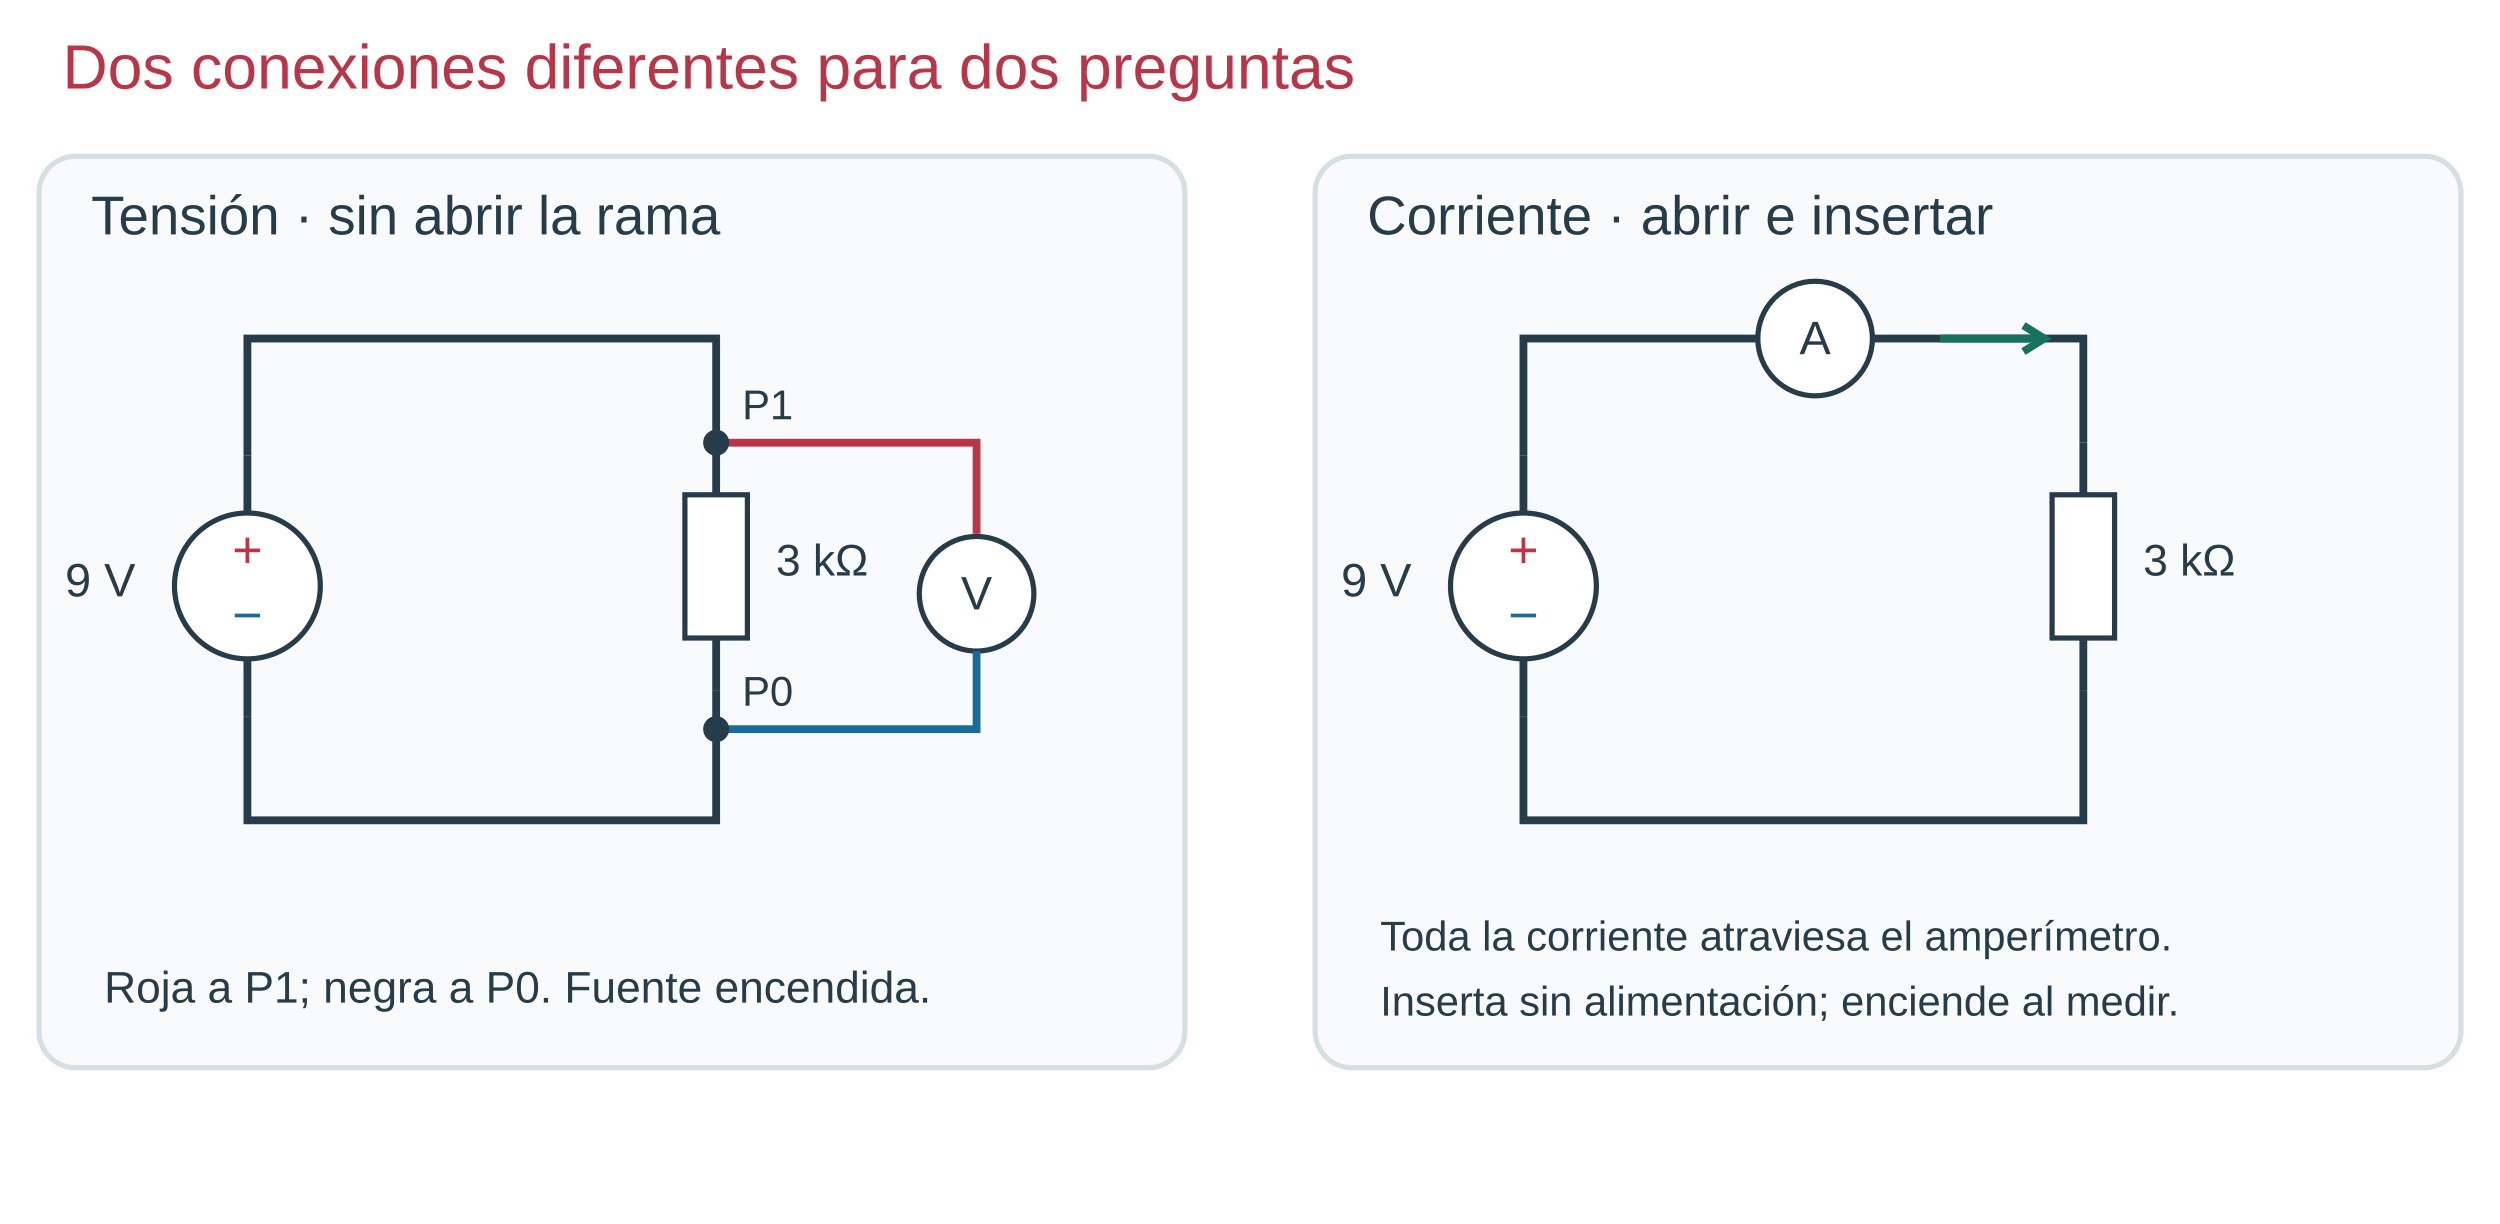
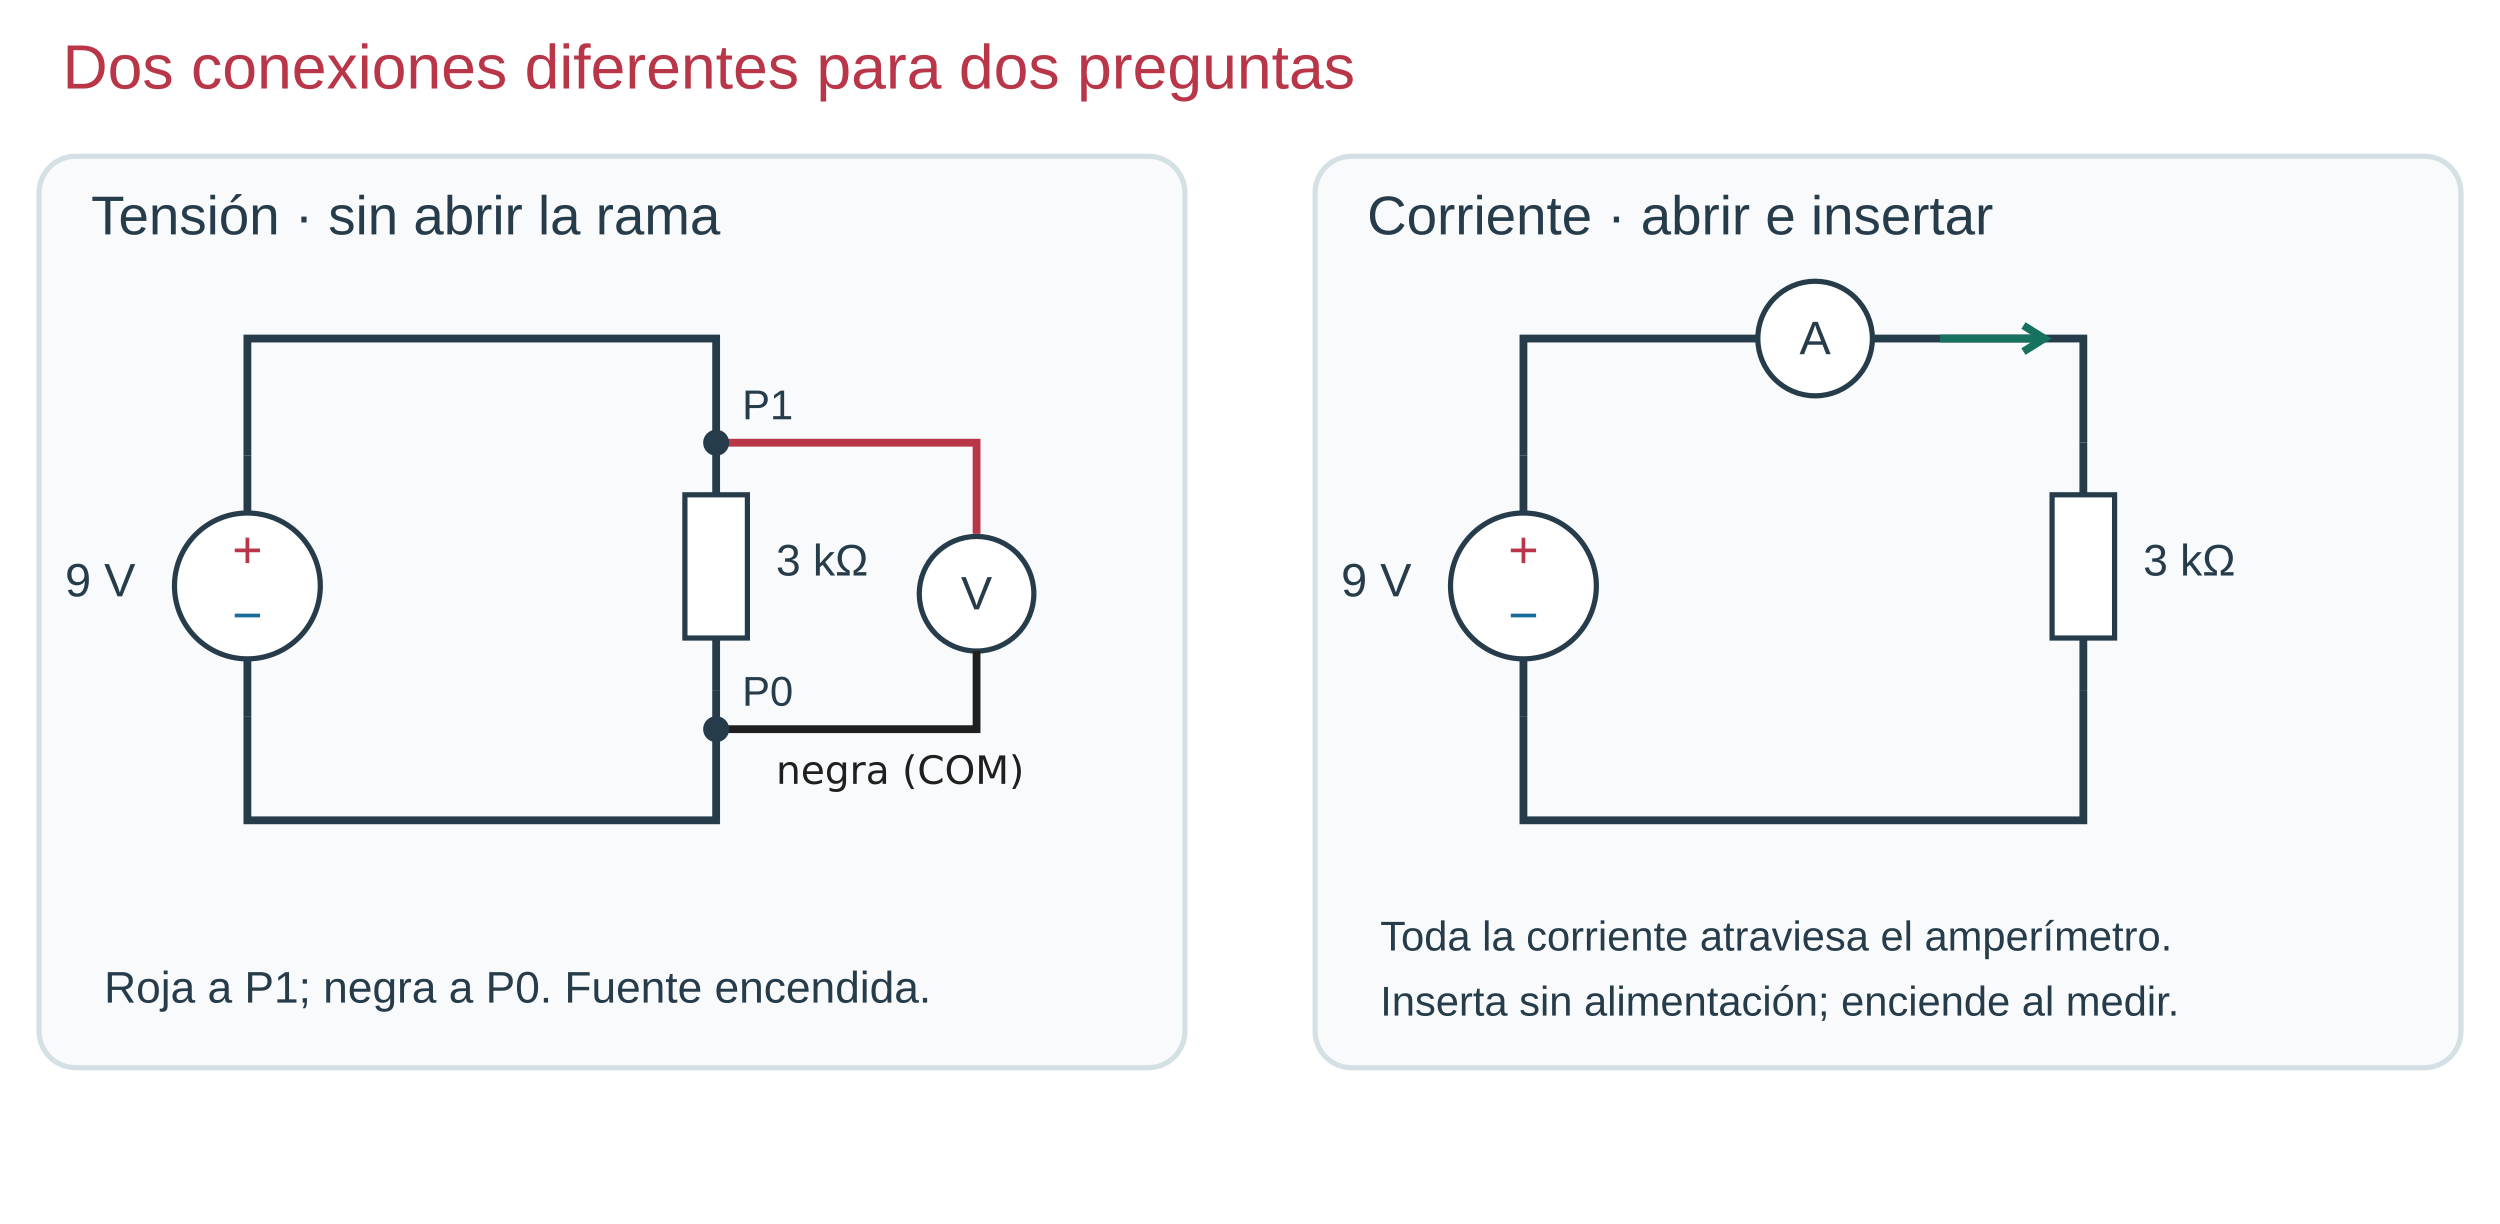
<svg xmlns="http://www.w3.org/2000/svg" viewBox="0 0 960 470" role="img" aria-labelledby="title">
  <rect width="960" height="470" fill="white" />
  <g font-family="Arial, sans-serif">
    <text x="24" y="34" font-size="24" fill="#b93649" text-anchor="start">Dos conexiones diferentes para dos preguntas</text>
    <rect x="15" y="60" width="440" height="350" rx="14" fill="#f8fafb" stroke="#d5e0e4" stroke-width="2" />
    <text x="35" y="90" font-size="21" fill="#263c4a" text-anchor="start">Tensión · sin abrir la rama</text>
    <path d="M95,175 L95,197" stroke="#263c4a" stroke-width="3" fill="none" stroke-dasharray="" />
    <circle cx="95" cy="225" r="28" fill="white" stroke="#263c4a" stroke-width="2" />
    <text x="95" y="218" font-size="20" fill="#b93649" text-anchor="middle">+</text>
    <text x="95" y="243" font-size="20" fill="#176c9a" text-anchor="middle">−</text>
    <path d="M95,253 L95,275" stroke="#263c4a" stroke-width="3" fill="none" stroke-dasharray="" />
    <text x="52" y="229" font-size="18" fill="#263c4a" text-anchor="end">9 V</text>
    <path d="M95,175 V130 H275 V170" stroke="#263c4a" stroke-width="3" fill="none" />
    <path d="M275,170 L275,190" stroke="#263c4a" stroke-width="3" fill="none" stroke-dasharray="" />
    <rect x="263" y="190" width="24" height="55" rx="0" fill="white" stroke="#263c4a" stroke-width="2" />
    <path d="M275,245 L275,265" stroke="#263c4a" stroke-width="3" fill="none" stroke-dasharray="" />
    <text x="298" y="221" font-size="17" fill="#263c4a" text-anchor="start">3 kΩ</text>
    <path d="M275,265 V315 H95 V275" stroke="#263c4a" stroke-width="3" fill="none" />
    <path d="M275,170 H375 V205" stroke="#b93649" stroke-width="3" fill="none" />
    <circle cx="375" cy="228" r="22" fill="white" stroke="#263c4a" stroke-width="2" />
    <text x="375" y="234" font-size="18" fill="#263c4a" text-anchor="middle">V</text>
-     <path d="M375,250 V280 H275" stroke="#176c9a" stroke-width="3" fill="none" />
+     <path d="M375,250 V280 H275" stroke="#1f1f1f" stroke-width="3" fill="none" />
    <circle cx="275" cy="170" r="5" fill="#263c4a" />
    <text x="285" y="161" font-size="16" fill="#263c4a" text-anchor="start">P1</text>
    <circle cx="275" cy="280" r="5" fill="#263c4a" />
    <text x="285" y="271" font-size="16" fill="#263c4a" text-anchor="start">P0</text>
    <text x="40" y="385" font-size="17" fill="#263c4a" text-anchor="start">Roja a P1; negra a P0. Fuente encendida.</text>
    <rect x="505" y="60" width="440" height="350" rx="14" fill="#f8fafb" stroke="#d5e0e4" stroke-width="2" />
    <text x="525" y="90" font-size="21" fill="#263c4a" text-anchor="start">Corriente · abrir e insertar</text>
    <path d="M585,175 L585,197" stroke="#263c4a" stroke-width="3" fill="none" stroke-dasharray="" />
    <circle cx="585" cy="225" r="28" fill="white" stroke="#263c4a" stroke-width="2" />
    <text x="585" y="218" font-size="20" fill="#b93649" text-anchor="middle">+</text>
    <text x="585" y="243" font-size="20" fill="#176c9a" text-anchor="middle">−</text>
    <path d="M585,253 L585,275" stroke="#263c4a" stroke-width="3" fill="none" stroke-dasharray="" />
    <text x="542" y="229" font-size="18" fill="#263c4a" text-anchor="end">9 V</text>
    <path d="M585,175 V130 H675" stroke="#263c4a" stroke-width="3" fill="none" />
    <circle cx="697" cy="130" r="22" fill="white" stroke="#263c4a" stroke-width="2" />
    <text x="697" y="136" font-size="18" fill="#263c4a" text-anchor="middle">A</text>
    <path d="M719,130 H800 V170" stroke="#263c4a" stroke-width="3" fill="none" />
    <path d="M800,170 L800,190" stroke="#263c4a" stroke-width="3" fill="none" stroke-dasharray="" />
    <rect x="788" y="190" width="24" height="55" rx="0" fill="white" stroke="#263c4a" stroke-width="2" />
    <path d="M800,245 L800,265" stroke="#263c4a" stroke-width="3" fill="none" stroke-dasharray="" />
    <text x="823" y="221" font-size="17" fill="#263c4a" text-anchor="start">3 kΩ</text>
    <path d="M800,265 V315 H585 V275" stroke="#263c4a" stroke-width="3" fill="none" />
    <path d="M745,130 L785,130" stroke="#16725e" stroke-width="3" fill="none" stroke-dasharray="" />
    <path d="M777,125 L785,130 L777,135" fill="none" stroke="#16725e" stroke-width="3" transform="rotate(0.0 785 130)" />
    <text x="530" y="365" font-size="16" fill="#263c4a" text-anchor="start">Toda la corriente atraviesa el amperímetro.</text>
    <text x="530" y="390" font-size="16" fill="#263c4a" text-anchor="start">Inserta sin alimentación; enciende al medir.</text>
  </g>
+   <text x="298" y="301" font-size="15" fill="#1f1f1f" text-anchor="start" font-family="Verdana, 'DejaVu Sans', Arial, sans-serif">negra (COM)</text>
</svg>
